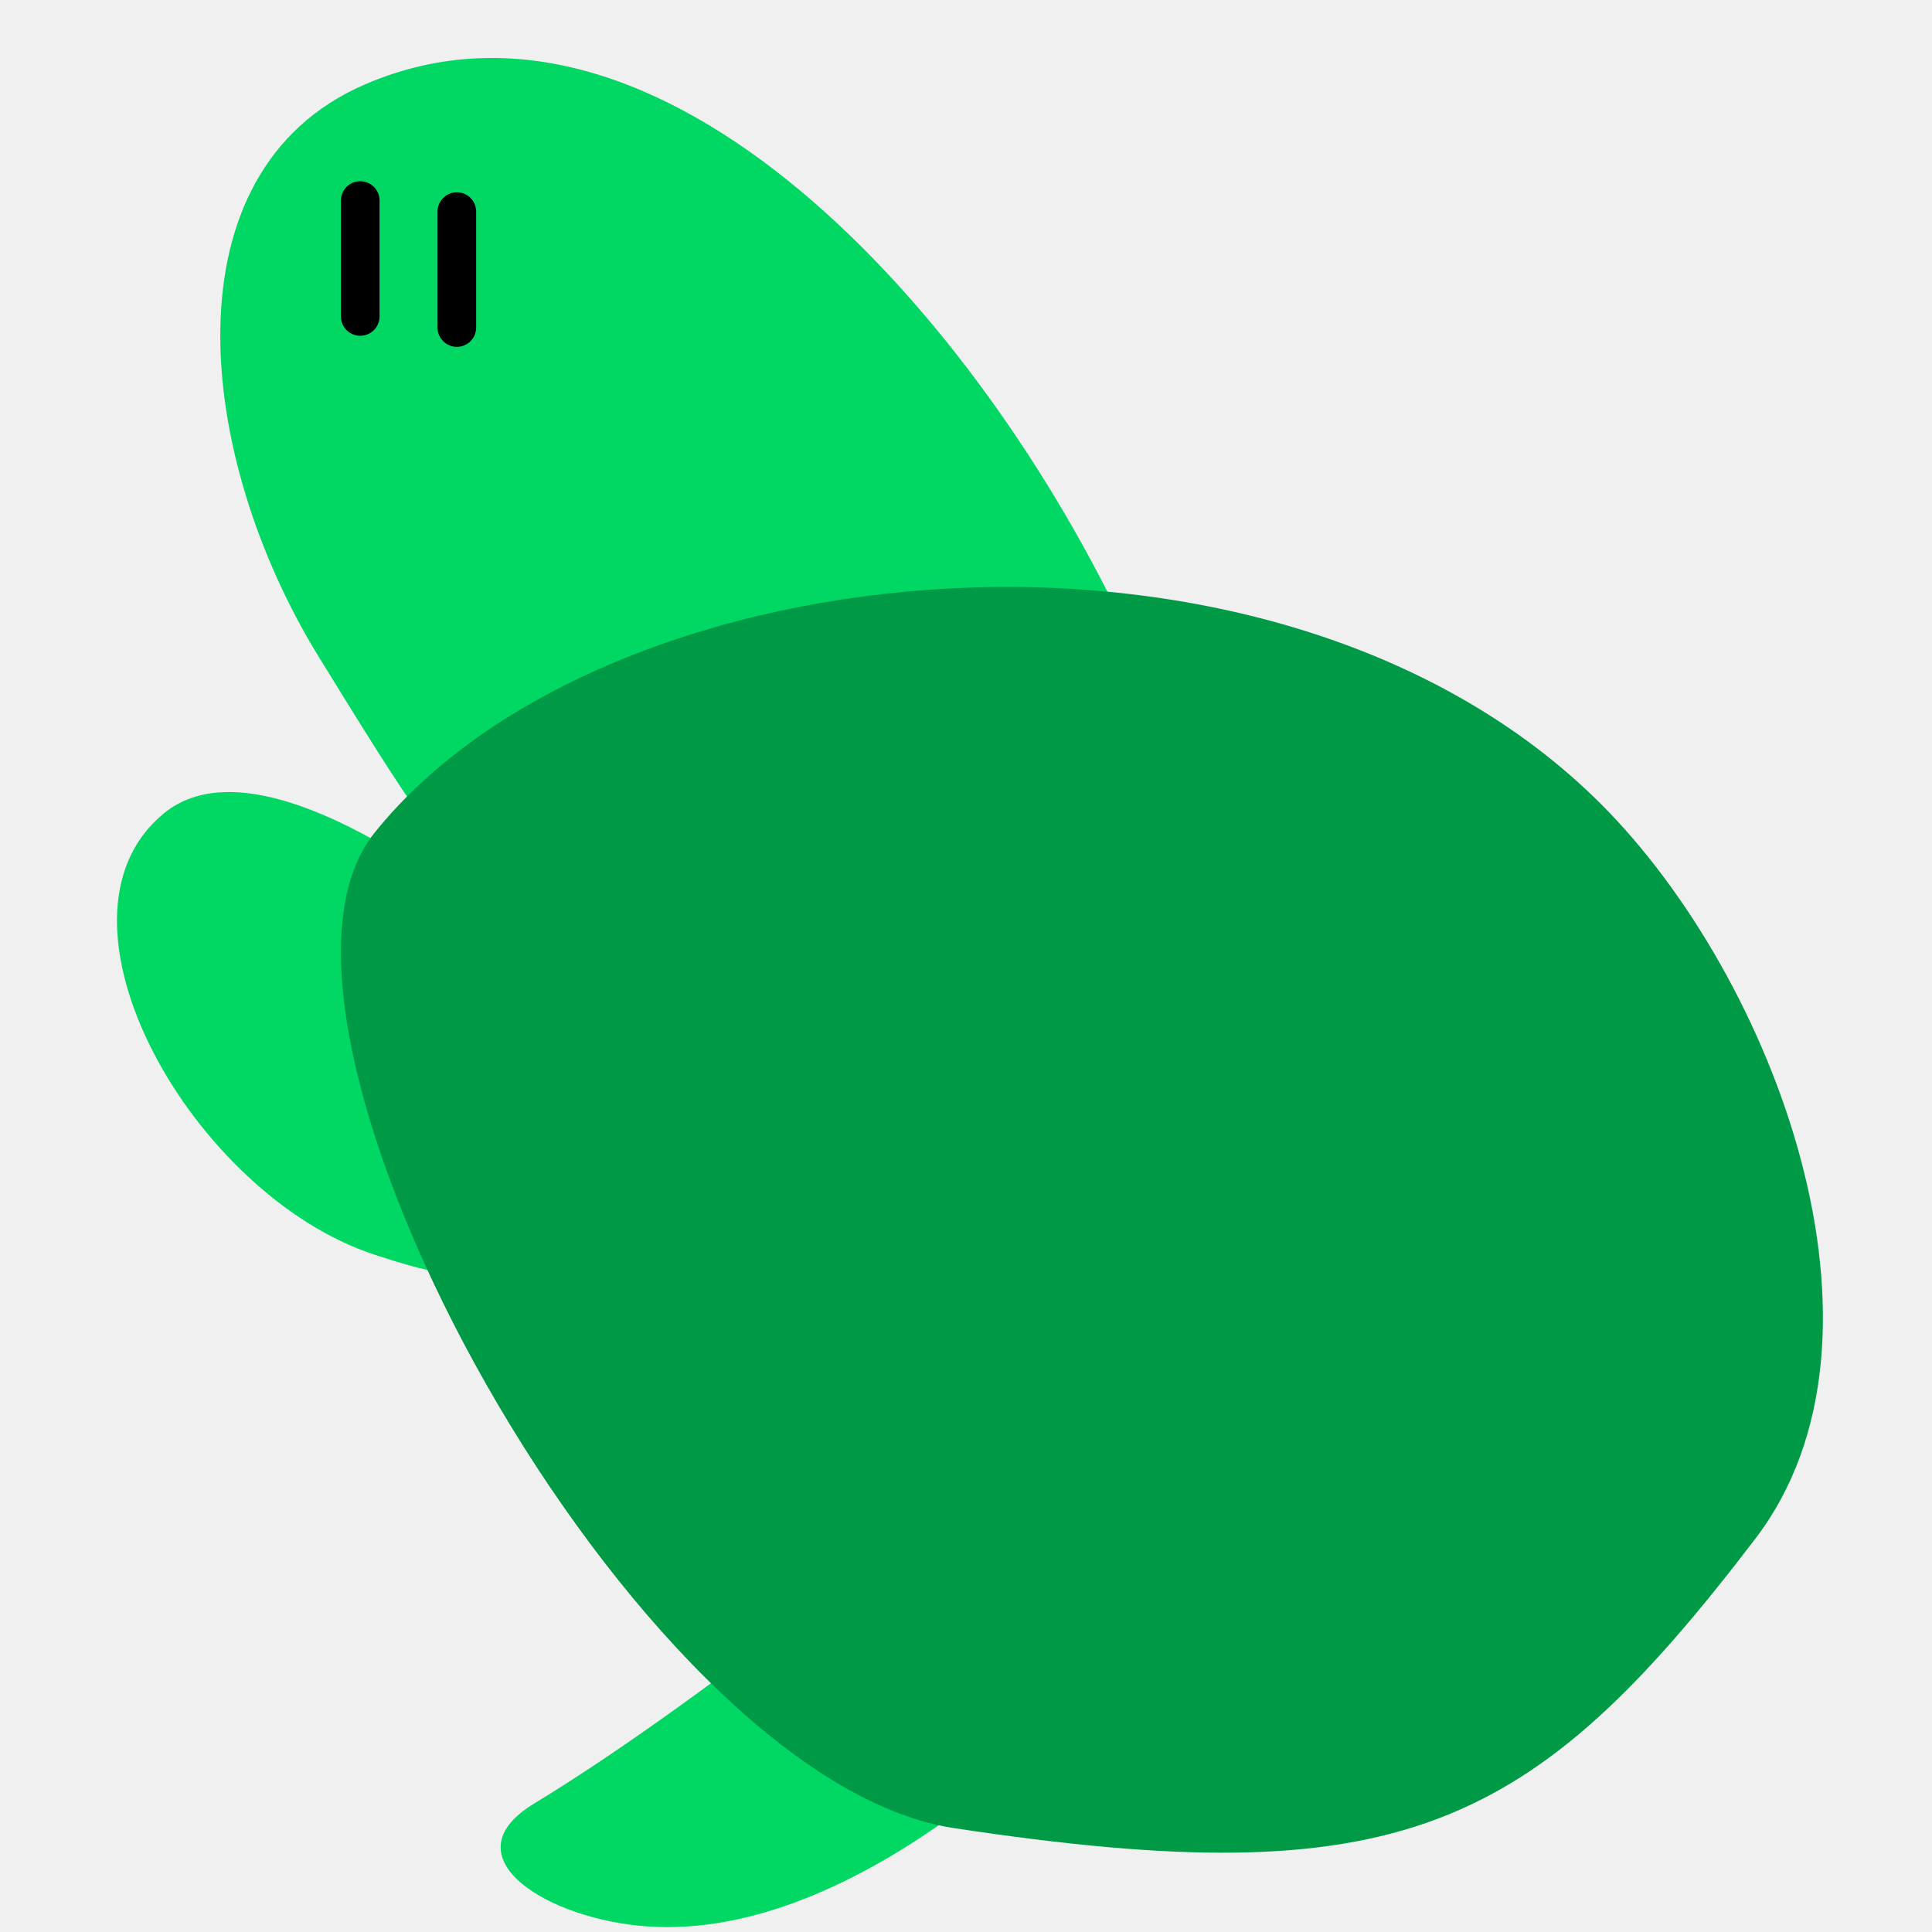
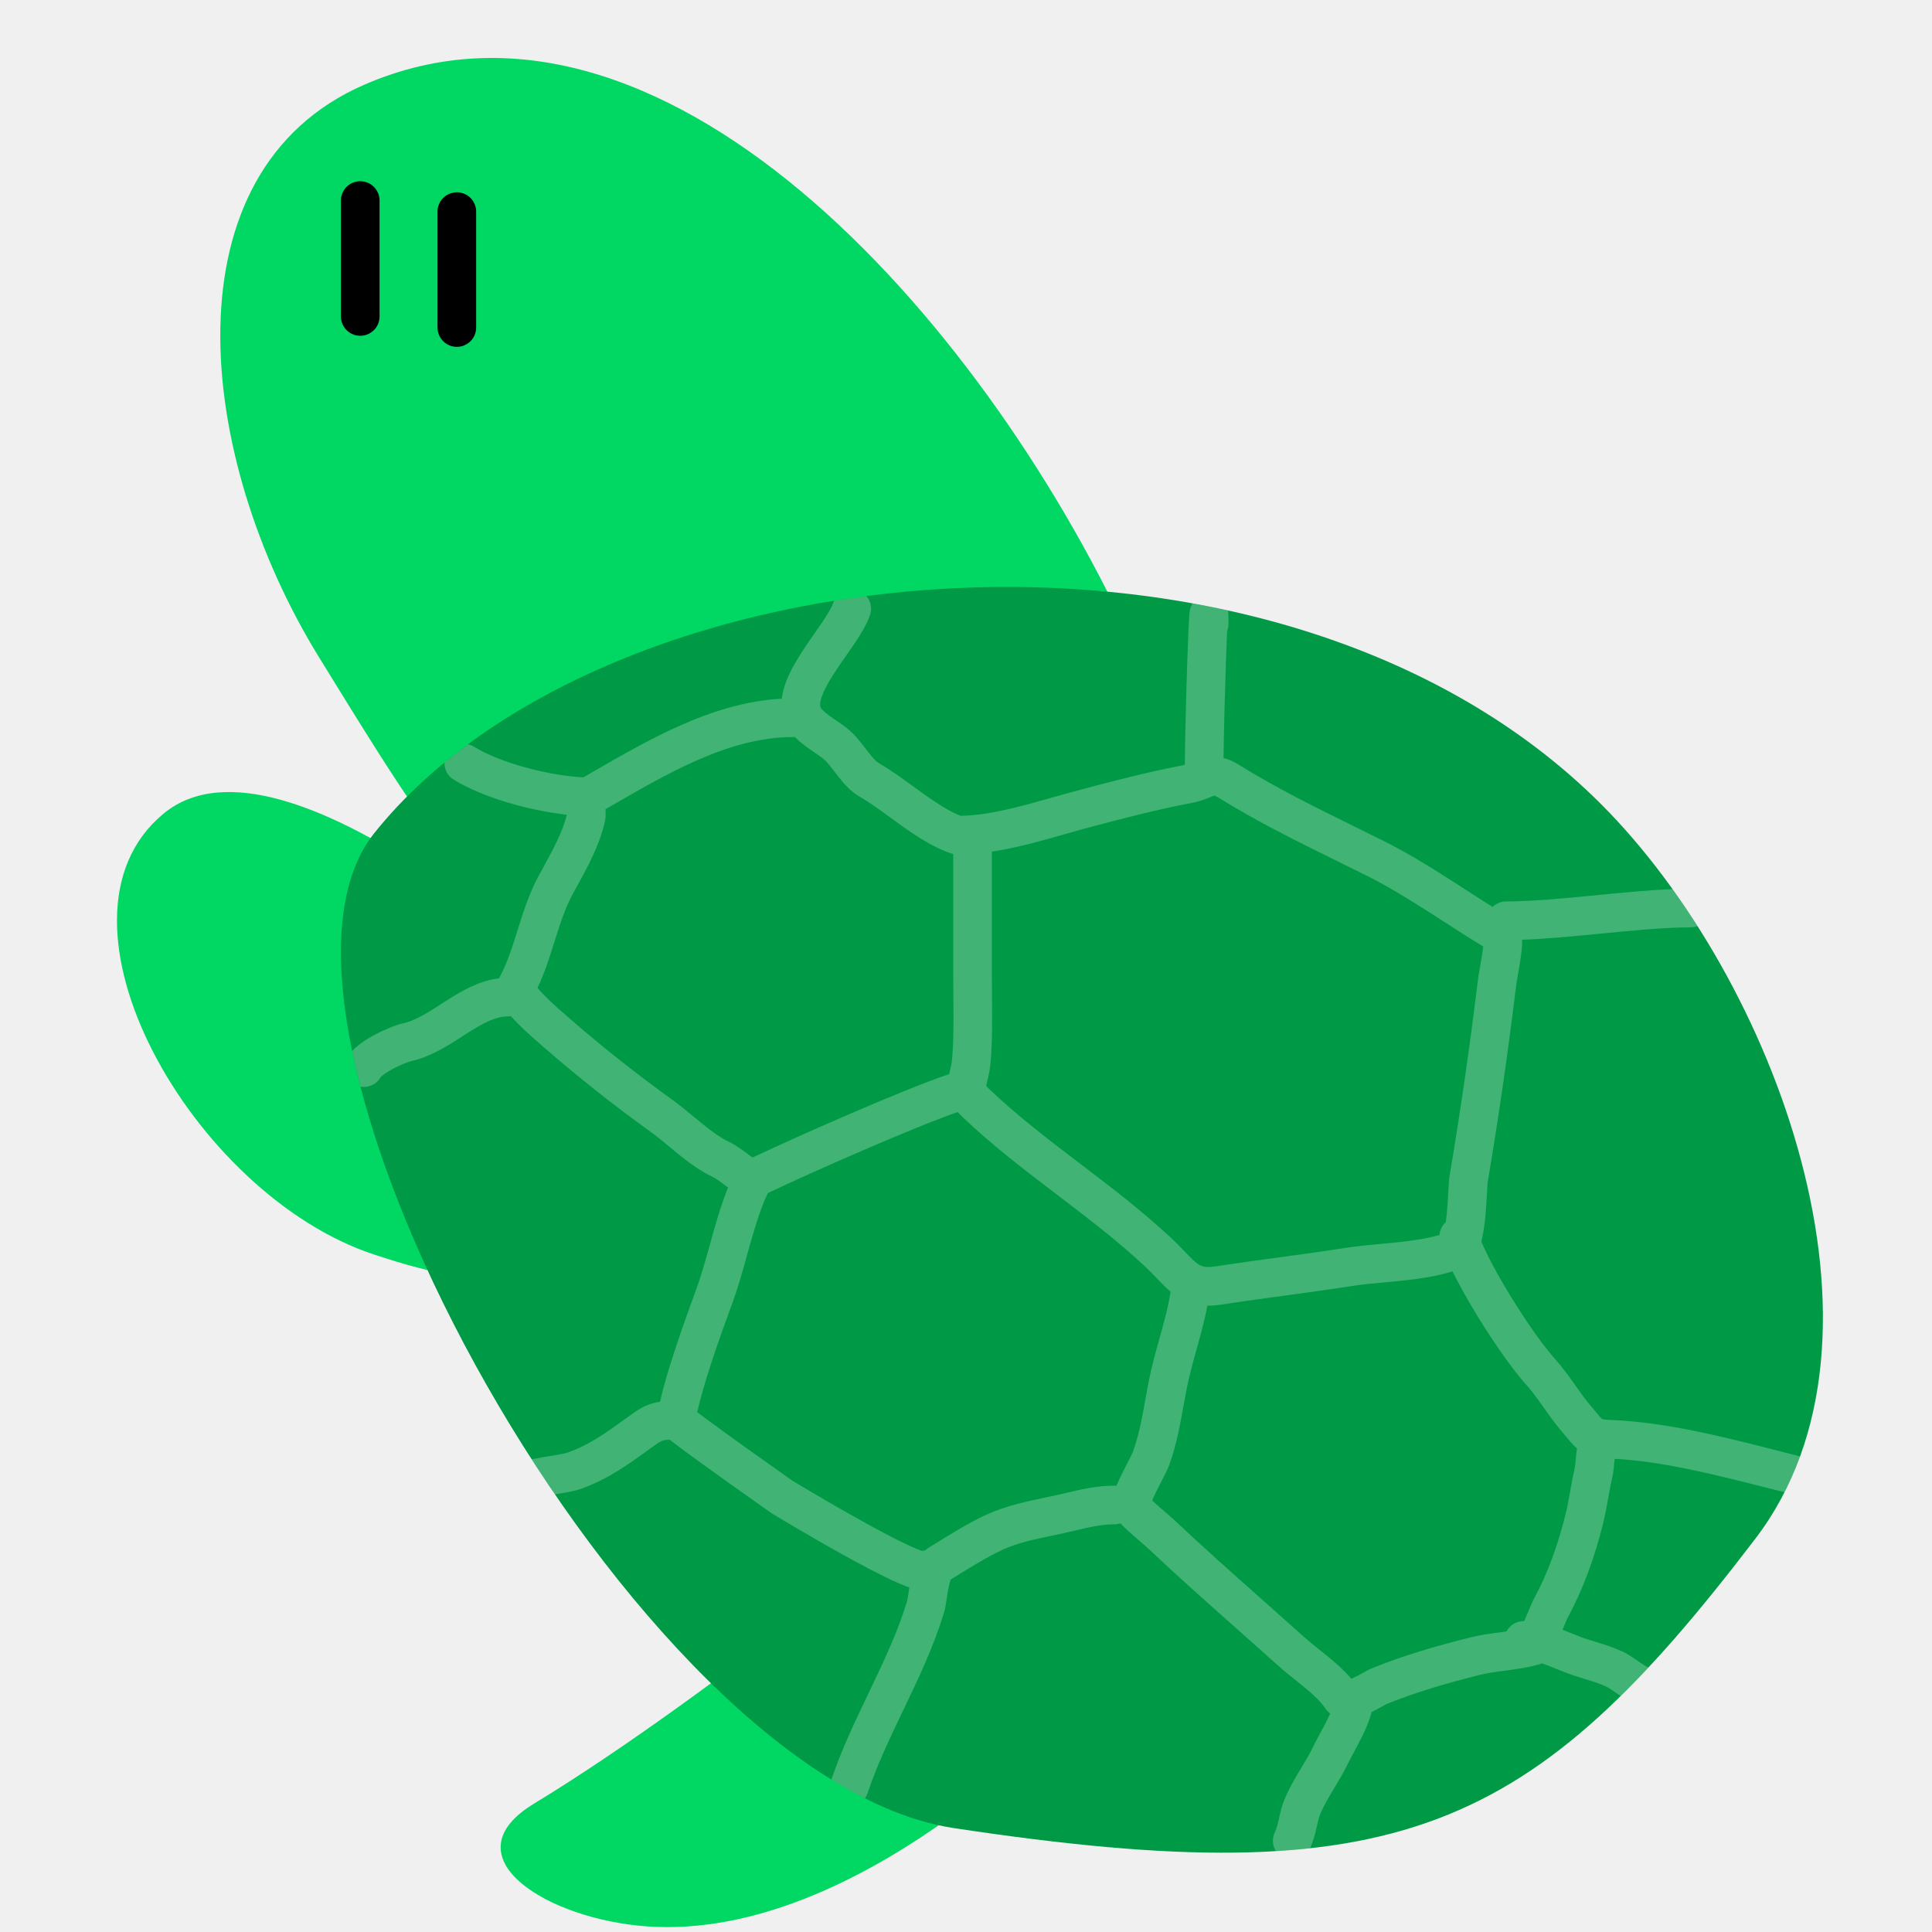
<svg xmlns="http://www.w3.org/2000/svg" width="100" height="100" viewBox="0 0 100 100" fill="none">
  <path d="M18.854 4.385C34.114 -2.248 50.678 16.207 58.44 32.935C62.298 41.25 45.338 47.749 34.992 46.93C24.186 46.075 25.799 49.112 16.5 34C10.079 23.566 8.551 8.864 18.854 4.385Z" fill="#01D864" />
  <rect x="17.646" y="9.38" width="2" height="8" rx="1" fill="black" />
  <rect x="22.646" y="9.953" width="2" height="8" rx="1" fill="black" />
  <path d="M8.46 42.117C14.776 36.885 30.309 51.66 30.309 51.66C30.309 51.66 36.074 63.013 27.862 65.539C24.689 66.514 22.539 65.972 19.383 64.941C9.99 61.872 1.844 47.598 8.46 42.117Z" fill="#01D864" />
  <path d="M27.642 93.354C37.084 87.623 49.7 77 49.7 77L55.411 88.678C55.411 88.678 44.123 100.878 32.953 99.662C27.906 99.112 23.302 95.988 27.642 93.354Z" fill="#01D864" />
  <path d="M19.372 43.122C31.326 28.179 66.025 24.775 82.872 41.622C91.872 50.622 98.824 69.188 90.872 79.622C79.273 94.842 72.412 98.113 49.372 94.622C32.872 92.122 11.372 53.122 19.372 43.122Z" fill="#009A47" />
+   <path fill-rule="evenodd" clip-rule="evenodd" d="M18.66 56.246C18.498 55.619 18.355 55.003 18.23 54.399C18.358 54.259 18.494 54.145 18.608 54.057C18.845 53.874 19.116 53.709 19.377 53.568C19.881 53.297 20.472 53.053 20.88 52.962C21.493 52.826 22.074 52.454 22.846 51.96L22.847 51.959C22.938 51.901 23.032 51.841 23.128 51.779C23.849 51.322 24.764 50.766 25.829 50.637C25.836 50.623 25.843 50.609 25.851 50.595C26.245 49.871 26.503 49.063 26.792 48.141L26.804 48.101C27.08 47.222 27.389 46.237 27.887 45.322C27.949 45.207 28.012 45.093 28.074 44.979C28.61 44.002 29.137 43.039 29.336 42.17C27.425 41.955 25.042 41.306 23.483 40.354C23.166 40.16 22.995 39.82 23.004 39.474C23.398 39.15 23.805 38.833 24.223 38.524C24.327 38.548 24.429 38.588 24.525 38.647C25.94 39.512 28.43 40.142 30.192 40.237C30.374 40.132 30.558 40.026 30.744 39.918L30.745 39.918L30.746 39.917C32.108 39.131 33.583 38.28 35.109 37.595C36.779 36.846 38.576 36.264 40.466 36.165C40.5 35.867 40.578 35.585 40.671 35.331C40.884 34.747 41.229 34.168 41.566 33.654C41.748 33.377 41.973 33.055 42.179 32.758L42.179 32.758L42.18 32.758L42.18 32.758C42.325 32.548 42.462 32.352 42.57 32.192C42.881 31.729 43.066 31.404 43.138 31.188C43.149 31.155 43.161 31.123 43.175 31.092C43.728 31.003 44.285 30.922 44.843 30.85C45.066 31.108 45.151 31.473 45.035 31.82C44.868 32.323 44.537 32.85 44.23 33.308C44.069 33.547 43.922 33.756 43.779 33.962L43.779 33.962L43.778 33.962L43.778 33.962L43.778 33.962C43.601 34.216 43.428 34.463 43.238 34.752C42.922 35.234 42.681 35.657 42.55 36.017C42.415 36.386 42.446 36.549 42.468 36.604C42.494 36.669 42.605 36.814 42.979 37.082C43.091 37.162 43.169 37.215 43.255 37.273L43.255 37.273L43.255 37.273L43.255 37.274L43.255 37.274C43.332 37.326 43.414 37.382 43.532 37.465C43.722 37.599 43.947 37.766 44.142 37.962C44.381 38.2 44.623 38.517 44.815 38.767C44.868 38.837 44.918 38.903 44.963 38.959C45.217 39.281 45.374 39.434 45.48 39.495C46.075 39.834 46.705 40.293 47.291 40.72C47.468 40.849 47.642 40.976 47.81 41.096C48.52 41.602 49.15 42.006 49.727 42.227C51.229 42.195 52.816 41.746 54.448 41.284C54.833 41.175 55.22 41.066 55.609 40.961C57.484 40.455 59.389 39.963 61.327 39.589C61.334 38.25 61.396 35.912 61.457 34.139C61.489 33.196 61.522 32.396 61.548 31.987C61.554 31.887 61.56 31.793 61.568 31.723L61.569 31.72C61.571 31.7 61.58 31.616 61.602 31.529C61.609 31.505 61.628 31.434 61.668 31.35C61.68 31.324 61.702 31.281 61.735 31.231C62.346 31.341 62.953 31.463 63.557 31.596C63.574 31.681 63.577 31.756 63.578 31.77L63.578 31.772C63.581 31.813 63.582 31.858 63.583 31.904C63.585 31.998 63.586 32.125 63.586 32.286C63.586 32.416 63.561 32.541 63.516 32.656C63.497 33.062 63.477 33.599 63.456 34.208C63.4 35.825 63.344 37.893 63.33 39.234C63.599 39.299 63.852 39.419 64.098 39.571C66.05 40.783 68.005 41.745 70.062 42.759C70.578 43.013 71.101 43.271 71.632 43.536C72.822 44.131 73.941 44.82 75.018 45.508C75.294 45.684 75.566 45.86 75.836 46.034L75.838 46.035L75.839 46.036L75.839 46.036C76.317 46.344 76.787 46.648 77.26 46.944C77.44 46.767 77.687 46.658 77.959 46.658C79.295 46.658 80.933 46.5 82.638 46.334L82.677 46.33C83.995 46.202 85.352 46.07 86.575 46.02C87.017 46.638 87.448 47.276 87.866 47.933C87.754 47.976 87.632 48 87.504 48C86.173 48 84.537 48.159 82.832 48.325L82.801 48.328C81.442 48.46 80.039 48.596 78.784 48.642C78.785 48.69 78.785 48.734 78.785 48.775C78.781 49.042 78.745 49.35 78.705 49.623C78.664 49.905 78.613 50.192 78.571 50.425L78.566 50.454C78.523 50.691 78.497 50.837 78.489 50.906C78.071 54.341 77.584 57.755 77.006 61.172L77.006 61.172L77.006 61.172L77.004 61.187C77.002 61.197 77.001 61.212 76.999 61.232C76.995 61.271 76.991 61.32 76.987 61.382C76.979 61.493 76.972 61.626 76.963 61.782L76.96 61.837C76.941 62.189 76.916 62.632 76.871 63.07C76.831 63.46 76.771 63.886 76.673 64.264C77.009 65.052 77.576 66.095 78.227 67.153C79.045 68.481 79.922 69.713 80.498 70.353C80.888 70.787 81.216 71.248 81.507 71.66L81.541 71.709C81.828 72.115 82.08 72.471 82.364 72.8C82.451 72.9 82.526 72.992 82.592 73.072L82.631 73.119C82.681 73.179 82.721 73.228 82.76 73.274C82.859 73.39 82.9 73.426 82.918 73.441L82.919 73.441C82.923 73.444 82.928 73.449 82.959 73.457C83.009 73.471 83.112 73.489 83.32 73.496C86.149 73.592 89.227 74.376 91.934 75.066C92.315 75.163 92.689 75.258 93.053 75.35C93.095 75.36 93.136 75.373 93.175 75.388C92.944 76.022 92.676 76.641 92.371 77.24C92.058 77.162 91.743 77.082 91.427 77.001C88.805 76.335 86.081 75.642 83.573 75.509C83.566 75.577 83.561 75.635 83.555 75.697C83.55 75.76 83.544 75.828 83.535 75.916C83.52 76.073 83.497 76.268 83.453 76.456C83.372 76.8 83.309 77.152 83.241 77.536L83.23 77.6C83.159 78 83.08 78.434 82.971 78.871C82.545 80.574 81.983 82.177 81.128 83.761C81.13 83.758 81.126 83.767 81.116 83.789L81.116 83.79L81.078 83.877C81.06 83.92 81.036 83.976 81.006 84.046L80.946 84.188L80.875 84.355C81.07 84.429 81.24 84.499 81.398 84.563L81.4 84.563L81.4 84.564L81.4 84.564L81.4 84.564C81.688 84.68 81.936 84.782 82.223 84.87L82.335 84.904L82.462 84.943L82.462 84.943L82.463 84.943C82.963 85.095 83.575 85.28 84.127 85.556C84.24 85.612 84.403 85.722 84.505 85.791L84.519 85.8C84.57 85.834 84.621 85.868 84.672 85.903L84.673 85.903C84.766 85.966 84.861 86.031 84.958 86.095C85.071 86.17 85.167 86.232 85.24 86.276C85.272 86.284 85.303 86.293 85.333 86.304C84.851 86.821 84.371 87.315 83.891 87.787C83.878 87.778 83.865 87.77 83.853 87.762C83.75 87.693 83.64 87.619 83.542 87.553L83.405 87.46C83.33 87.41 83.282 87.379 83.254 87.361L83.254 87.361L83.254 87.361L83.254 87.361C83.222 87.34 83.218 87.338 83.233 87.345C82.846 87.151 82.419 87.021 81.91 86.866C81.82 86.839 81.728 86.811 81.632 86.781C81.277 86.671 80.874 86.509 80.525 86.368L80.525 86.368C80.356 86.3 80.2 86.237 80.068 86.188C79.975 86.153 79.886 86.121 79.8 86.093C79.753 86.116 79.699 86.137 79.638 86.154C79.075 86.315 78.501 86.393 78 86.459L77.925 86.469C77.432 86.534 77.008 86.589 76.604 86.69C74.946 87.105 73.306 87.575 71.768 88.2L71.764 88.202L71.738 88.216L71.702 88.234C71.684 88.244 71.666 88.254 71.647 88.265C71.626 88.277 71.604 88.289 71.58 88.302L71.579 88.303L71.478 88.359C71.345 88.433 71.177 88.525 70.994 88.613C70.876 89.077 70.682 89.516 70.497 89.889C70.368 90.151 70.231 90.406 70.107 90.635L70.107 90.635L70.102 90.645C69.973 90.884 69.863 91.089 69.772 91.276C69.556 91.722 69.302 92.146 69.074 92.526L68.987 92.671C68.729 93.104 68.508 93.488 68.341 93.883C68.264 94.066 68.217 94.272 68.144 94.594L68.144 94.594L68.138 94.619C68.074 94.901 67.985 95.29 67.808 95.666C67.234 95.729 66.645 95.779 66.041 95.816C65.859 95.529 65.827 95.157 65.99 94.831C66.064 94.683 66.116 94.493 66.188 94.176L66.204 94.104C66.265 93.831 66.349 93.458 66.499 93.104C66.725 92.568 67.011 92.079 67.27 91.645L67.358 91.498C67.592 91.109 67.798 90.764 67.972 90.404C68.084 90.173 68.215 89.931 68.337 89.704L68.342 89.696C68.469 89.459 68.592 89.232 68.704 89.005C68.758 88.895 68.807 88.79 68.85 88.691C68.751 88.614 68.658 88.516 68.575 88.394C68.352 88.07 68.005 87.737 67.557 87.365C67.415 87.247 67.251 87.116 67.079 86.978C66.773 86.734 66.445 86.472 66.184 86.237C65.501 85.624 64.812 85.012 64.121 84.398L64.12 84.398L64.12 84.398C62.556 83.009 60.98 81.611 59.448 80.168C59.303 80.032 59.151 79.901 58.975 79.751L58.975 79.751L58.975 79.751L58.975 79.751C58.879 79.669 58.776 79.581 58.664 79.483C58.451 79.297 58.214 79.083 57.997 78.848C57.898 78.881 57.793 78.898 57.684 78.898C57.005 78.898 56.359 79.05 55.546 79.244C55.155 79.338 54.78 79.416 54.42 79.492L54.42 79.492C53.49 79.687 52.657 79.862 51.889 80.218C51.08 80.593 50.209 81.134 49.363 81.66L49.215 81.752L49.209 81.764C49.172 81.85 49.133 81.986 49.094 82.183C49.063 82.343 49.039 82.504 49.012 82.68L49.012 82.68L49.012 82.68L48.993 82.806C48.963 83.005 48.922 83.267 48.855 83.489C48.339 85.18 47.584 86.781 46.855 88.305L46.755 88.513C46.052 89.983 45.383 91.38 44.903 92.82C44.871 92.915 44.826 93.003 44.771 93.082C44.193 92.791 43.613 92.466 43.032 92.109C43.551 90.576 44.257 89.1 44.935 87.684L45.05 87.442C45.785 85.906 46.476 84.433 46.942 82.905C46.96 82.846 46.982 82.729 47.016 82.506L47.032 82.401L47.032 82.401L47.032 82.401L47.032 82.4C47.043 82.327 47.054 82.248 47.068 82.165C46.807 82.077 46.51 81.951 46.207 81.811C45.466 81.468 44.524 80.966 43.612 80.46C42.695 79.95 41.789 79.424 41.113 79.027C40.775 78.828 40.494 78.66 40.297 78.543C40.27 78.526 40.244 78.511 40.22 78.496C40.157 78.459 40.107 78.428 40.068 78.405L40.008 78.369L39.992 78.359L39.988 78.357L39.987 78.356L39.986 78.356C39.986 78.356 39.986 78.356 40.504 77.5L39.929 78.319L39.929 78.318L39.928 78.318L39.925 78.316L39.914 78.308L39.872 78.278L39.711 78.165C39.571 78.067 39.372 77.926 39.132 77.756C38.651 77.416 38.005 76.958 37.344 76.485C36.683 76.013 36.005 75.524 35.462 75.123C35.191 74.923 34.95 74.742 34.76 74.594C34.727 74.569 34.694 74.544 34.662 74.518C34.494 74.522 34.398 74.538 34.327 74.559C34.249 74.582 34.147 74.625 33.978 74.745C33.83 74.85 33.682 74.958 33.532 75.066L33.532 75.066L33.529 75.068L33.529 75.068L33.529 75.069C32.509 75.806 31.427 76.588 30.036 77.074C29.739 77.177 29.354 77.244 29.034 77.298C28.956 77.311 28.879 77.323 28.802 77.336L28.801 77.336L28.801 77.336C28.776 77.34 28.751 77.344 28.726 77.348C28.317 76.751 27.915 76.146 27.522 75.535C27.541 75.531 27.56 75.527 27.579 75.523C27.893 75.458 28.219 75.405 28.5 75.359L28.501 75.359C28.572 75.347 28.64 75.336 28.705 75.325C29.062 75.266 29.271 75.222 29.377 75.185C30.473 74.803 31.306 74.203 32.341 73.458L32.342 73.458C32.496 73.347 32.654 73.233 32.819 73.116C33.118 72.903 33.421 72.74 33.767 72.639C33.901 72.6 34.033 72.573 34.163 72.554C34.343 71.748 34.63 70.799 34.924 69.903C35.323 68.685 35.764 67.481 36.047 66.706L36.047 66.706L36.047 66.706L36.065 66.657C36.297 66.022 36.498 65.299 36.717 64.514C36.792 64.242 36.87 63.964 36.951 63.679C37.16 62.947 37.395 62.179 37.686 61.465C37.607 61.411 37.536 61.358 37.473 61.311L37.4 61.257C37.164 61.082 37.029 60.981 36.881 60.911C36.22 60.598 35.63 60.155 35.117 59.741C34.935 59.594 34.767 59.455 34.607 59.322L34.607 59.321C34.284 59.053 33.992 58.811 33.681 58.587C31.763 57.203 29.875 55.716 28.09 54.155C28.071 54.138 28.045 54.115 28.013 54.088L28.011 54.086L28.011 54.086C27.784 53.89 27.272 53.446 26.817 52.99C26.693 52.866 26.565 52.733 26.443 52.596C26.39 52.605 26.337 52.609 26.282 52.609C25.673 52.609 25.055 52.925 24.201 53.467C24.113 53.523 24.021 53.583 23.926 53.644L23.926 53.645C23.206 54.11 22.301 54.695 21.314 54.914C21.155 54.95 20.745 55.103 20.326 55.329C20.125 55.437 19.953 55.546 19.829 55.641C19.753 55.699 19.719 55.735 19.708 55.746L19.707 55.747C19.496 56.126 19.071 56.318 18.66 56.246ZM40.504 77.5L39.929 78.319L39.957 78.338L39.986 78.356L40.504 77.5ZM47.872 80.258C47.936 80.201 48.007 80.148 48.085 80.1L48.321 79.953L48.321 79.953L48.321 79.953C49.145 79.44 50.12 78.833 51.048 78.403C52.042 77.942 53.21 77.698 54.204 77.49C54.517 77.425 54.814 77.363 55.082 77.299L55.151 77.282C55.906 77.102 56.759 76.898 57.684 76.898C57.718 76.898 57.752 76.9 57.785 76.903C57.862 76.722 57.95 76.535 58.034 76.362C58.138 76.148 58.251 75.928 58.349 75.735L58.349 75.735L58.433 75.571C58.492 75.455 58.542 75.356 58.581 75.274C58.6 75.234 58.615 75.202 58.626 75.176L58.636 75.154L58.641 75.143L58.642 75.139L58.642 75.139C58.95 74.292 59.106 73.429 59.277 72.476C59.34 72.132 59.404 71.776 59.478 71.406C59.621 70.689 59.821 69.971 60.01 69.295L60.01 69.295C60.05 69.151 60.09 69.008 60.128 68.868C60.322 68.167 60.49 67.505 60.59 66.856C60.375 66.676 60.18 66.478 60.003 66.295C59.961 66.252 59.92 66.21 59.88 66.167C59.681 65.96 59.482 65.753 59.241 65.528C57.828 64.21 56.287 63.036 54.7 61.828L54.7 61.828L54.7 61.827L54.7 61.827L54.7 61.827L54.7 61.827L54.585 61.74C52.971 60.511 51.313 59.242 49.794 57.791C49.717 57.717 49.642 57.639 49.571 57.559C47.447 58.286 42.035 60.659 39.743 61.754C39.413 62.444 39.141 63.295 38.874 64.229C38.804 64.475 38.733 64.728 38.662 64.985L38.662 64.985L38.662 64.985C38.438 65.792 38.205 66.627 37.943 67.344L37.928 67.386C37.644 68.162 37.213 69.34 36.824 70.526C36.51 71.485 36.24 72.399 36.091 73.096C36.247 73.214 36.436 73.356 36.65 73.514C37.181 73.906 37.85 74.388 38.507 74.859C39.164 75.329 39.807 75.784 40.286 76.123C40.526 76.292 40.724 76.432 40.862 76.53L41.023 76.642L41.051 76.662L41.1 76.692C41.151 76.723 41.227 76.768 41.324 76.826C41.517 76.942 41.794 77.107 42.128 77.303C42.795 77.696 43.686 78.213 44.584 78.711C45.486 79.213 46.375 79.685 47.046 79.995C47.342 80.132 47.566 80.223 47.717 80.274C47.768 80.265 47.82 80.259 47.872 80.258ZM49.127 55.602C49.139 55.55 49.151 55.501 49.162 55.457L49.162 55.457C49.171 55.422 49.179 55.389 49.186 55.362C49.228 55.184 49.267 54.995 49.286 54.758C49.365 53.761 49.356 52.769 49.347 51.728C49.344 51.381 49.34 51.029 49.34 50.669V50.655V50.64V50.626V50.611V50.597V50.582V50.568V50.553V50.539V50.524V50.51V50.495V50.48V50.466V50.451V50.437V50.422V50.408V50.393V50.379V50.364V50.35V50.335V50.321V50.306V50.291V50.277V50.263V50.248V50.233V50.219V50.204V50.19V50.175V50.161V50.146V50.132V50.117V50.103V50.088V50.074V50.059V50.044V50.03V50.015V50.001V49.986V49.972V49.957V49.943V49.928V49.914V49.899V49.885V49.87V49.856V49.841V49.827V49.812V49.797V49.783V49.768V49.754V49.739V49.725V49.71V49.696V49.681V49.667V49.652V49.638V49.623V49.608V49.594V49.58V49.565V49.55V49.536V49.521V49.507V49.492V49.478V49.463V49.449V49.434V49.42V49.405V49.391V49.376V49.361V49.347V49.332V49.318V49.303V49.289V49.274V49.26V49.245V49.231V49.216V49.202V49.187V49.173V49.158V49.144V49.129V49.114V49.1V49.085V49.071V49.056V49.042V49.027V49.013V48.998V48.984V48.969V48.955V48.94V48.925V48.911V48.897V48.882V48.867V48.853V48.838V48.824V48.809V48.795V48.78V48.766V48.751V48.737V48.722V48.708V48.693V48.678V48.664V48.649V48.635V48.62V48.606V48.591V48.577V48.562V48.548V48.533V48.519V48.504V48.49V48.475V48.461V48.446V48.431V48.417V48.402V48.388V48.373V48.359V48.344V48.33V48.315V48.301V48.286V48.272V48.257V48.242V48.228V48.214V48.199V48.184V48.17V48.155V48.141V48.126V48.112V48.097V48.083V48.068V48.054V48.039V48.025V48.01V47.995V47.981V47.966V47.952V47.937V47.923V47.908V47.894V47.879V47.865V47.85V47.836V47.821V47.807V47.792V47.778V47.763V47.748V47.734V47.719V47.705V47.69V47.676V47.661V47.647V47.632V47.618V47.603V47.589V47.574V47.559V47.545V47.531V47.516V47.501V47.487V47.472V47.458V47.443V47.429V47.414V47.4V47.385V47.371V47.356V47.342V47.327V47.312V47.298V47.283V47.269V47.254V47.24V47.225V47.211V47.196V47.182V47.167V47.153V47.138V47.124V47.109V47.094V47.08V47.065V47.051V47.036V47.022V47.007V46.993V46.978V46.964V46.949V46.935V46.92V46.906V46.891V46.877V46.862V46.847V46.833V46.818V46.804V46.789V46.775V46.76V46.746V46.731V46.717V46.702V46.688V46.673V46.659V46.644V46.63V46.615V46.6V46.586V46.571V46.557V46.542V46.528V46.513V46.499V46.484V46.47V46.455V46.441V46.426V46.411V46.397V46.382V46.368V46.353V46.339V46.324V46.31V46.295V46.281V46.266V46.252V46.237V46.223V46.208V46.194V46.179V46.164V46.15V46.135V46.121V46.106V46.092V46.077V46.063V46.048V46.034V46.019V46.005V45.99V45.976V45.961V45.947V45.932V45.917V45.903V45.888V45.874V45.859V45.845V45.83V45.816V45.801V45.787V45.772V45.758V45.743V45.728V45.714V45.699V45.685V45.67V45.656V45.641V45.627V45.612V45.598V45.583V45.569V45.554V45.54V45.525V45.511V45.496V45.481V45.467V45.452V45.438V45.423V45.409V45.394V45.38V45.365V45.351V45.336V45.322V45.307V45.293V45.278V45.264V45.249V45.234V45.22V45.205V45.191V45.176V45.162V45.147V45.133V45.118V45.104V45.089V45.075V45.06V45.045V45.031V45.016V45.002V44.987V44.973V44.958V44.944V44.929V44.915V44.9V44.886V44.871V44.857V44.842V44.828V44.813V44.798V44.784V44.769V44.755V44.74V44.726V44.711V44.697V44.682V44.668V44.653V44.639V44.624V44.61V44.595V44.581V44.566V44.551V44.537V44.522V44.508V44.493V44.479V44.464V44.45V44.435V44.421V44.406V44.392V44.377V44.362V44.348V44.333V44.319V44.304V44.29V44.275V44.261V44.246V44.232V44.217V44.205C49.298 44.196 49.257 44.184 49.217 44.169C48.297 43.857 47.414 43.269 46.649 42.724C46.438 42.574 46.236 42.427 46.042 42.285L46.041 42.285L46.04 42.284L46.04 42.284C45.478 41.875 44.977 41.511 44.488 41.231C44.008 40.957 43.641 40.513 43.392 40.197C43.303 40.084 43.226 39.983 43.156 39.892L43.156 39.892C42.989 39.675 42.865 39.513 42.728 39.376C42.658 39.306 42.548 39.218 42.378 39.099C42.333 39.067 42.259 39.016 42.176 38.959C42.052 38.873 41.908 38.775 41.813 38.707C41.62 38.569 41.373 38.383 41.143 38.144C41.107 38.148 41.07 38.15 41.033 38.15C39.326 38.15 37.629 38.657 35.928 39.42C34.504 40.059 33.133 40.85 31.77 41.636L31.77 41.636C31.626 41.719 31.483 41.801 31.34 41.884L31.34 41.888L31.34 41.888L31.34 41.888C31.341 41.921 31.343 41.958 31.344 42C31.346 42.052 31.348 42.117 31.347 42.182C31.346 42.238 31.343 42.343 31.32 42.458C31.076 43.68 30.363 44.972 29.831 45.937C29.765 46.056 29.703 46.169 29.644 46.278C29.247 47.007 28.989 47.818 28.7 48.74L28.687 48.78C28.454 49.525 28.197 50.345 27.821 51.132C27.924 51.258 28.064 51.41 28.232 51.578C28.629 51.975 29.076 52.362 29.311 52.566L29.311 52.566C29.349 52.599 29.382 52.627 29.407 52.65C31.14 54.166 32.979 55.614 34.852 56.965C35.218 57.229 35.598 57.544 35.949 57.836L35.949 57.836C36.097 57.958 36.239 58.076 36.373 58.185C36.861 58.578 37.3 58.896 37.737 59.103C38.078 59.265 38.381 59.492 38.59 59.649L38.59 59.649C38.617 59.669 38.642 59.688 38.665 59.705C38.788 59.797 38.883 59.863 38.962 59.911C41.373 58.764 46.904 56.339 49.042 55.626C49.07 55.617 49.099 55.609 49.127 55.602ZM78.861 83.909L78.891 83.909L78.895 83.899C78.966 83.734 79.037 83.567 79.101 83.415L79.101 83.415L79.164 83.266L79.172 83.248L79.172 83.248L79.172 83.247L79.172 83.247C79.236 83.096 79.317 82.906 79.368 82.811C80.126 81.408 80.635 79.97 81.031 78.386C81.121 78.024 81.189 77.653 81.261 77.25L81.274 77.173C81.34 76.801 81.412 76.398 81.506 75.998C81.529 75.899 81.538 75.794 81.553 75.629C81.561 75.528 81.572 75.405 81.589 75.248C81.597 75.169 81.608 75.073 81.625 74.966C81.467 74.834 81.339 74.691 81.236 74.569C81.164 74.485 81.115 74.425 81.068 74.367L81.067 74.366L81.067 74.366C81.007 74.293 80.949 74.222 80.85 74.107C80.5 73.702 80.197 73.272 79.924 72.886L79.924 72.886L79.924 72.886L79.924 72.886L79.924 72.886L79.924 72.886L79.873 72.814C79.578 72.395 79.312 72.026 79.01 71.69C78.317 70.918 77.366 69.568 76.524 68.202C76.038 67.412 75.562 66.576 75.183 65.807C74.373 66.058 73.498 66.185 72.683 66.274C72.301 66.316 71.941 66.35 71.597 66.381L71.597 66.381C71.008 66.436 70.467 66.486 69.951 66.567C68.823 66.744 67.695 66.897 66.579 67.049L66.521 67.057C65.42 67.206 64.332 67.354 63.247 67.522C62.986 67.563 62.736 67.584 62.495 67.58C62.376 68.208 62.217 68.818 62.057 69.399C62.014 69.554 61.972 69.706 61.93 69.857L61.929 69.858C61.742 70.531 61.566 71.161 61.439 71.798C61.382 72.083 61.328 72.385 61.271 72.697L61.271 72.697C61.092 73.695 60.893 74.8 60.522 75.822C60.455 76.006 60.324 76.265 60.216 76.478L60.124 76.657C60.027 76.847 59.927 77.043 59.832 77.238C59.754 77.398 59.687 77.541 59.635 77.663C59.736 77.761 59.851 77.865 59.979 77.977C60.054 78.042 60.137 78.113 60.224 78.188L60.225 78.188L60.225 78.188L60.225 78.188C60.423 78.358 60.64 78.543 60.819 78.712C62.329 80.134 63.868 81.5 65.422 82.879C66.119 83.498 66.819 84.119 67.52 84.749C67.75 84.956 67.984 85.142 68.247 85.351L68.247 85.351L68.247 85.351C68.427 85.495 68.621 85.649 68.836 85.827C69.203 86.133 69.603 86.488 69.943 86.895C69.961 86.888 69.98 86.879 70 86.871C70.165 86.797 70.339 86.704 70.508 86.61L70.591 86.564C70.645 86.534 70.699 86.503 70.745 86.479C70.805 86.445 70.906 86.391 71.003 86.352C72.672 85.672 74.421 85.175 76.119 84.75C76.639 84.62 77.17 84.551 77.635 84.49L77.739 84.476C77.787 84.47 77.834 84.464 77.881 84.457C77.912 84.453 77.944 84.449 77.975 84.445C78.142 84.126 78.476 83.909 78.861 83.909ZM74.507 63.923C74.527 63.668 74.644 63.429 74.834 63.258C74.851 63.137 74.867 63.005 74.881 62.866C74.921 62.481 74.944 62.081 74.963 61.727L74.968 61.639C74.984 61.349 75.001 61.03 75.034 60.838C75.606 57.455 76.089 54.072 76.504 50.664C76.519 50.535 76.555 50.334 76.59 50.141L76.59 50.141L76.59 50.14L76.59 50.14L76.603 50.072C76.645 49.838 76.69 49.58 76.726 49.335C76.745 49.206 76.759 49.09 76.769 48.991C76.078 48.571 75.397 48.131 74.729 47.7L74.729 47.7L74.729 47.7L74.729 47.7L74.729 47.7L74.729 47.7L74.729 47.7L74.729 47.7L74.729 47.7L74.729 47.7L74.728 47.7L74.728 47.7L74.728 47.7L74.726 47.698C74.462 47.528 74.2 47.359 73.941 47.193C72.877 46.513 71.83 45.871 70.738 45.325C70.231 45.071 69.724 44.822 69.217 44.572C67.151 43.555 65.087 42.539 63.044 41.27C62.943 41.208 62.886 41.186 62.864 41.179L62.849 41.183C62.796 41.198 62.756 41.215 62.676 41.247C62.629 41.266 62.57 41.291 62.487 41.323C62.294 41.399 62.045 41.487 61.733 41.548C59.862 41.907 58.006 42.386 56.13 42.892C55.802 42.98 55.457 43.079 55.099 43.181C53.935 43.512 52.639 43.881 51.34 44.081V44.086V44.101V44.115V44.13V44.145V44.159V44.174V44.188V44.203V44.217V44.232V44.246V44.261V44.275V44.29V44.304V44.319V44.333V44.348V44.362V44.377V44.392V44.406V44.421V44.435V44.45V44.464V44.479V44.493V44.508V44.522V44.537V44.551V44.566V44.581V44.595V44.61V44.624V44.639V44.653V44.668V44.682V44.697V44.711V44.726V44.74V44.755V44.769V44.784V44.798V44.813V44.828V44.842V44.857V44.871V44.886V44.9V44.915V44.929V44.944V44.958V44.973V44.987V45.002V45.016V45.031V45.045V45.06V45.075V45.089V45.104V45.118V45.133V45.147V45.162V45.176V45.191V45.205V45.22V45.234V45.249V45.264V45.278V45.293V45.307V45.322V45.336V45.351V45.365V45.38V45.394V45.409V45.423V45.438V45.452V45.467V45.481V45.496V45.511V45.525V45.54V45.554V45.569V45.583V45.598V45.612V45.627V45.641V45.656V45.67V45.685V45.699V45.714V45.728V45.743V45.758V45.772V45.787V45.801V45.816V45.83V45.845V45.859V45.874V45.888V45.903V45.917V45.932V45.947V45.961V45.976V45.99V46.005V46.019V46.034V46.048V46.063V46.077V46.092V46.106V46.121V46.135V46.15V46.164V46.179V46.194V46.208V46.223V46.237V46.252V46.266V46.281V46.295V46.31V46.324V46.339V46.353V46.368V46.382V46.397V46.411V46.426V46.441V46.455V46.47V46.484V46.499V46.513V46.528V46.542V46.557V46.571V46.586V46.6V46.615V46.63V46.644V46.659V46.673V46.688V46.702V46.717V46.731V46.746V46.76V46.775V46.789V46.804V46.818V46.833V46.847V46.862V46.877V46.891V46.906V46.92V46.935V46.949V46.964V46.978V46.993V47.007V47.022V47.036V47.051V47.065V47.08V47.094V47.109V47.124V47.138V47.153V47.167V47.182V47.196V47.211V47.225V47.24V47.254V47.269V47.283V47.298V47.312V47.327V47.342V47.356V47.371V47.385V47.4V47.414V47.429V47.443V47.458V47.472V47.487V47.501V47.516V47.531V47.545V47.559V47.574V47.589V47.603V47.618V47.632V47.647V47.661V47.676V47.69V47.705V47.719V47.734V47.748V47.763V47.778V47.792V47.807V47.821V47.836V47.85V47.865V47.879V47.894V47.908V47.923V47.937V47.952V47.966V47.981V47.995V48.01V48.025V48.039V48.054V48.068V48.083V48.097V48.112V48.126V48.141V48.155V48.17V48.184V48.199V48.214V48.228V48.242V48.257V48.272V48.286V48.301V48.315V48.33V48.344V48.359V48.373V48.388V48.402V48.417V48.431V48.446V48.461V48.475V48.49V48.504V48.519V48.533V48.548V48.562V48.577V48.591V48.606V48.62V48.635V48.649V48.664V48.678V48.693V48.708V48.722V48.737V48.751V48.766V48.78V48.795V48.809V48.824V48.838V48.853V48.867V48.882V48.897V48.911V48.925V48.94V48.955V48.969V48.984V48.998V49.013V49.027V49.042V49.056V49.071V49.085V49.1V49.114V49.129V49.144V49.158V49.173V49.187V49.202V49.216V49.231V49.245V49.26V49.274V49.289V49.303V49.318V49.332V49.347V49.361V49.376V49.391V49.405V49.42V49.434V49.449V49.463V49.478V49.492V49.507V49.521V49.536V49.55V49.565V49.58V49.594V49.608V49.623V49.638V49.652V49.667V49.681V49.696V49.71V49.725V49.739V49.754V49.768V49.783V49.797V49.812V49.827V49.841V49.856V49.87V49.885V49.899V49.914V49.928V49.943V49.957V49.972V49.986V50.001V50.015V50.03V50.044V50.059V50.074V50.088V50.103V50.117V50.132V50.146V50.161V50.175V50.19V50.204V50.219V50.233V50.248V50.263V50.277V50.291V50.306V50.321V50.335V50.35V50.364V50.379V50.393V50.408V50.422V50.437V50.451V50.466V50.48V50.495V50.51V50.524V50.539V50.553V50.568V50.582V50.597V50.611V50.626V50.64V50.655V50.669C51.34 50.987 51.343 51.313 51.346 51.644C51.356 52.705 51.367 53.823 51.279 54.918C51.249 55.294 51.187 55.593 51.131 55.826C51.109 55.918 51.092 55.986 51.079 56.04L51.079 56.04C51.06 56.116 51.049 56.162 51.041 56.202C51.065 56.231 51.107 56.278 51.176 56.344C52.602 57.707 54.173 58.912 55.797 60.149L55.943 60.26L55.943 60.26C57.507 61.451 59.118 62.678 60.605 64.066C60.889 64.331 61.131 64.582 61.33 64.79L61.33 64.79L61.33 64.79C61.352 64.813 61.374 64.835 61.395 64.857C61.41 64.873 61.425 64.889 61.441 64.904C61.672 65.144 61.825 65.292 61.966 65.396C62.09 65.487 62.19 65.532 62.303 65.557C62.425 65.583 62.618 65.596 62.94 65.546C64.043 65.374 65.149 65.225 66.243 65.076L66.31 65.067C67.429 64.915 68.537 64.764 69.64 64.591C70.213 64.501 70.872 64.44 71.509 64.38H71.509C71.838 64.35 72.162 64.32 72.465 64.286C73.224 64.203 73.915 64.096 74.507 63.923ZM63.556 31.94C63.558 31.926 63.558 31.929 63.556 31.942L63.556 31.94ZM61.582 31.892C61.58 31.875 61.581 31.871 61.582 31.888L61.582 31.892ZM49.234 81.715C49.234 81.715 49.233 81.717 49.231 81.719C49.233 81.716 49.234 81.715 49.234 81.715Z" fill="white" fill-opacity="0.25" />
</svg>
